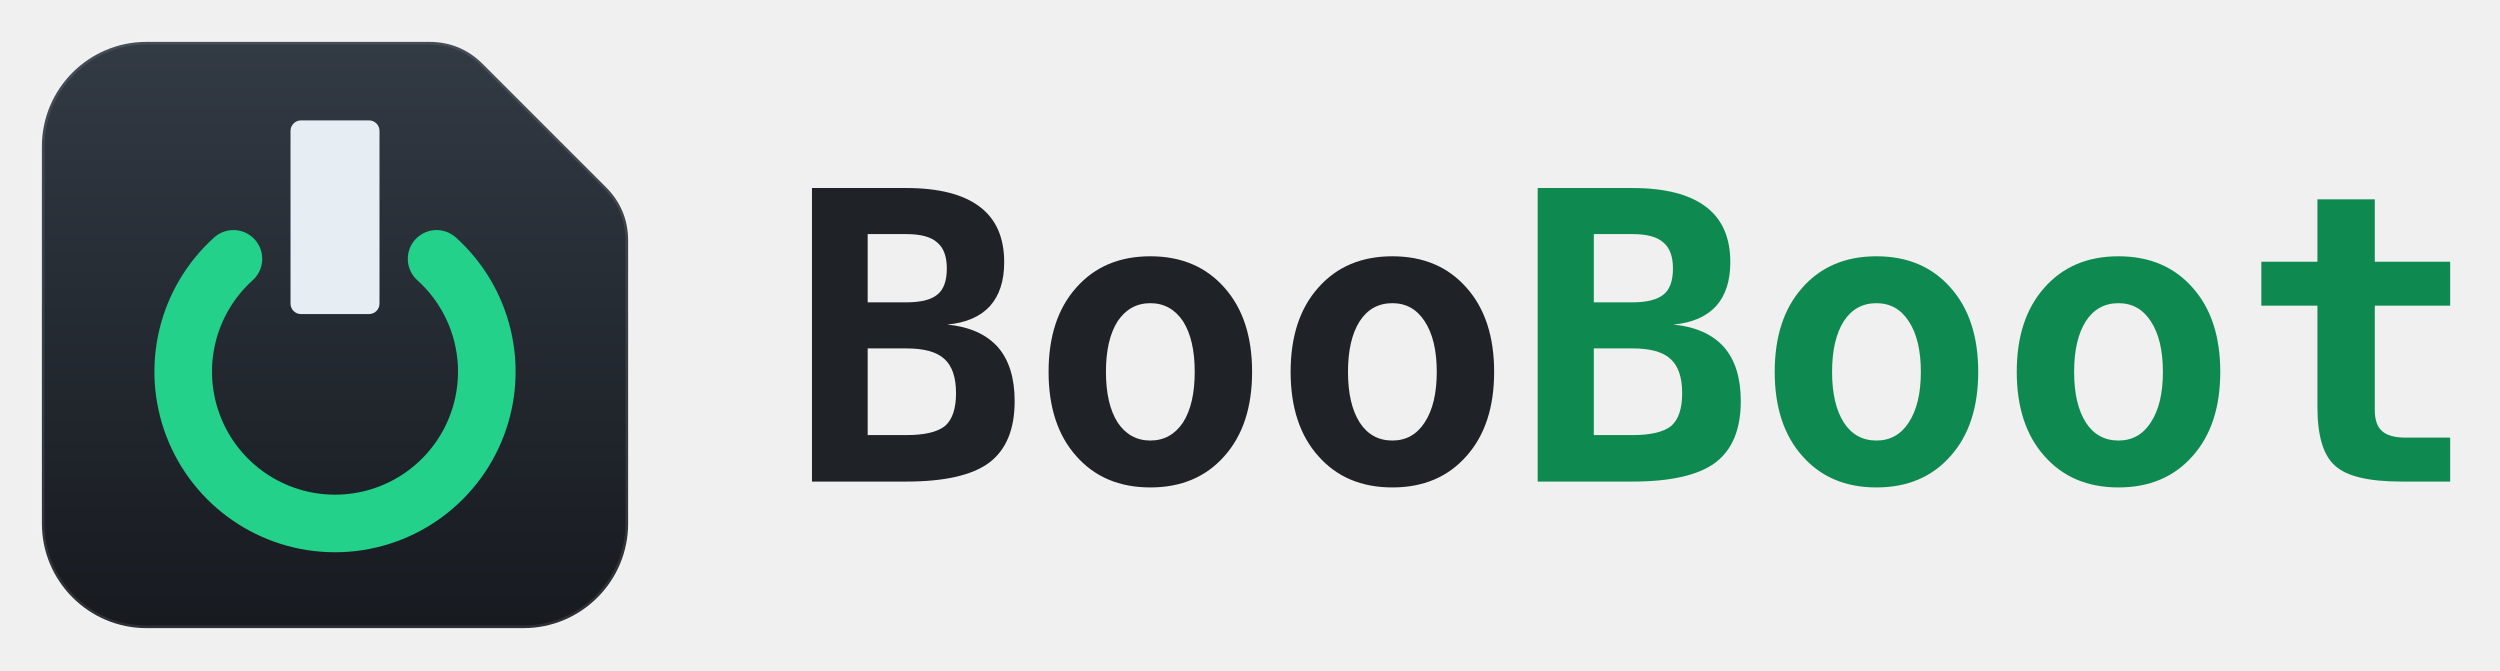
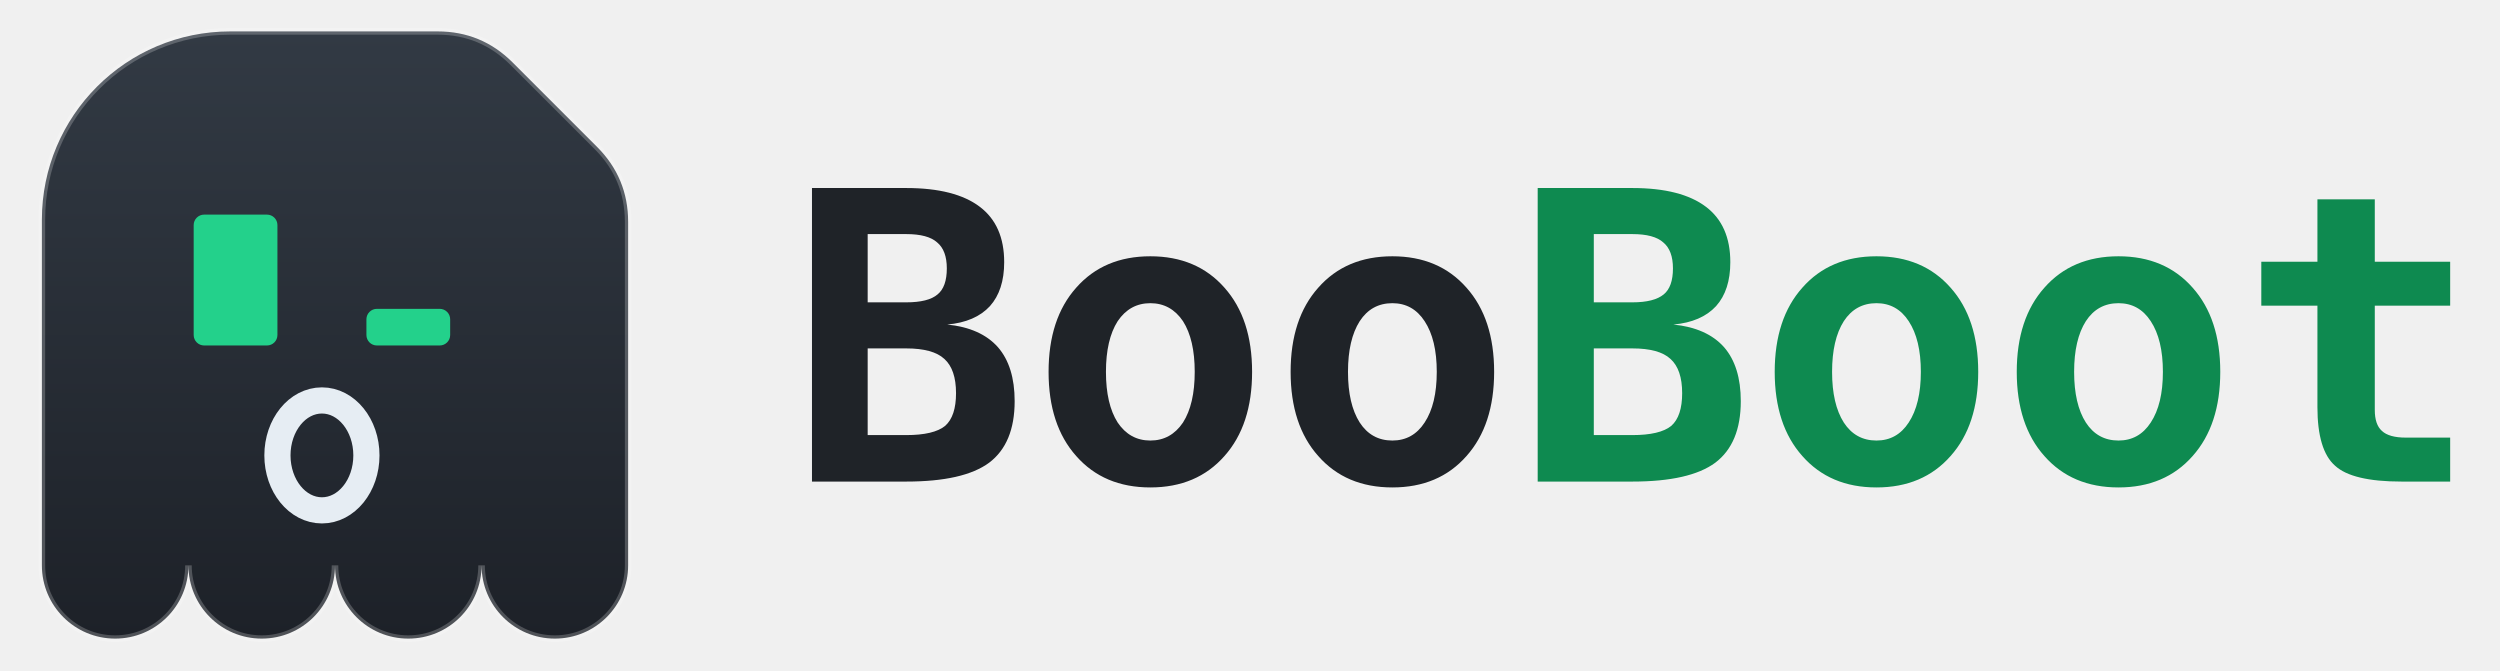
<svg xmlns="http://www.w3.org/2000/svg" viewBox="0 0 597 160">
  <defs>
    <linearGradient id="tile" x1="0" y1="0" x2="0" y2="1">
      <stop offset="0" stop-color="#323A44" />
-       <stop offset="1" stop-color="#171A1F" />
+       <stop offset="1" stop-color="#1D2128" />
    </linearGradient>
  </defs>
  <g transform="scale(0.625)">
-     <g transform="translate(16 16)">
-       <path d="M40 0H148.00Q160 0 168.49 8.49L215.51 55.51Q224 64 224 76.00V184A40 40 0 0 1 184 224H40A40 40 0 0 1 0 184V40A40 40 0 0 1 40 0Z" fill="url(#tile)" />
-       <path d="M40 0H148.00Q160 0 168.49 8.49L215.51 55.51Q224 64 224 76.00V184A40 40 0 0 1 184 224H40A40 40 0 0 1 0 184V40A40 40 0 0 1 40 0Z" fill="none" stroke="#FFFFFF" stroke-opacity="0.1" stroke-width="2" />
-     </g>
-     <path d="M89.19 98.90A58 58 0 1 0 166.81 98.90" fill="none" stroke="#23D18B" stroke-width="22" stroke-linecap="round" />
-     <rect x="111.00" y="46" width="34" height="74" rx="4" fill="#E6EDF3" />
+     <path d="M88 12H167.20Q184 12 195.88 23.88L228.12 56.12Q240 68 240 84.80V216.00A28.00 28.00 0 0 1 184.00 216.00A28.00 28.00 0 0 1 128.00 216.00A28.00 28.00 0 0 1 72.00 216.00A28.00 28.00 0 0 1 16.00 216.00V84A72 72 0 0 1 88 12Z" fill="url(#tile)" />
+     <path d="M88 12H167.20Q184 12 195.88 23.88L228.12 56.12Q240 68 240 84.80V216.00A28.00 28.00 0 0 1 184.00 216.00A28.00 28.00 0 0 1 128.00 216.00A28.00 28.00 0 0 1 72.00 216.00A28.00 28.00 0 0 1 16.00 216.00V84A72 72 0 0 1 88 12Z" fill="none" stroke="#FFFFFF" stroke-opacity="0.22" stroke-width="2.5" />
+     <rect x="74" y="82" width="32" height="50" rx="4" fill="#23D18B" />
+     <rect x="140" y="118" width="32" height="14" rx="4" fill="#23D18B" />
+     <ellipse cx="123" cy="174" rx="17" ry="21" fill="none" stroke="#E6EDF3" stroke-width="10" />
  </g>
  <path d="M207.2 83.2V103.9H216.4Q223.0 103.9 225.7 101.7Q228.3 99.4 228.3 93.9Q228.3 88.2 225.5 85.7Q222.8 83.2 216.4 83.2ZM207.2 55.9V72.2H216.4Q221.7 72.2 223.9 70.3Q226.1 68.5 226.1 64.1Q226.1 59.8 223.8 57.9Q221.6 55.9 216.4 55.9ZM193.9 44.9H216.4Q228.1 44.9 234.0 49.4Q239.8 53.8 239.8 62.6Q239.8 69.3 236.4 73.1Q232.9 76.9 226.2 77.5Q234.2 78.3 238.3 82.9Q242.3 87.5 242.3 95.8Q242.3 105.9 236.2 110.5Q230.1 115.0 216.4 115.0H193.9Z M274.7 72.4Q269.8 72.4 266.9 76.7Q264.1 81.1 264.1 88.8Q264.1 96.5 266.9 100.9Q269.8 105.2 274.7 105.2Q279.6 105.2 282.5 100.9Q285.3 96.5 285.3 88.8Q285.3 81.1 282.5 76.7Q279.6 72.4 274.7 72.4ZM250.4 88.8Q250.4 76.1 257.0 68.7Q263.6 61.2 274.7 61.2Q285.8 61.2 292.4 68.7Q299.0 76.1 299.0 88.8Q299.0 101.5 292.4 108.9Q285.8 116.4 274.7 116.4Q263.6 116.4 257.0 108.9Q250.4 101.5 250.4 88.8Z M332.5 72.4Q327.5 72.4 324.7 76.7Q321.9 81.1 321.9 88.8Q321.9 96.5 324.7 100.9Q327.5 105.2 332.5 105.2Q337.4 105.2 340.2 100.9Q343.1 96.5 343.1 88.8Q343.1 81.1 340.2 76.7Q337.4 72.4 332.5 72.4ZM308.2 88.8Q308.2 76.1 314.8 68.7Q321.4 61.2 332.5 61.2Q343.6 61.2 350.2 68.7Q356.8 76.1 356.8 88.8Q356.8 101.5 350.2 108.9Q343.6 116.4 332.5 116.4Q321.4 116.4 314.8 108.9Q308.2 101.5 308.2 88.8Z" fill="#1F2328" />
  <path d="M380.6 83.2V103.9H389.8Q396.4 103.9 399.1 101.7Q401.7 99.4 401.7 93.9Q401.7 88.2 398.9 85.7Q396.2 83.2 389.8 83.2ZM380.6 55.9V72.2H389.8Q395.0 72.2 397.3 70.3Q399.5 68.5 399.5 64.1Q399.5 59.8 397.2 57.9Q395.0 55.9 389.8 55.9ZM367.2 44.9H389.8Q401.5 44.9 407.4 49.4Q413.2 53.8 413.2 62.6Q413.2 69.3 409.8 73.1Q406.3 76.9 399.6 77.5Q407.6 78.3 411.7 82.9Q415.7 87.5 415.7 95.8Q415.7 105.9 409.6 110.5Q403.5 115.0 389.8 115.0H367.2Z M448.1 72.4Q443.1 72.4 440.3 76.7Q437.5 81.1 437.5 88.8Q437.5 96.5 440.3 100.9Q443.1 105.2 448.1 105.2Q453.0 105.2 455.8 100.9Q458.7 96.5 458.7 88.8Q458.7 81.1 455.8 76.7Q453.0 72.4 448.1 72.4ZM423.8 88.8Q423.8 76.1 430.4 68.7Q437.0 61.2 448.1 61.2Q459.2 61.2 465.8 68.7Q472.4 76.1 472.4 88.8Q472.4 101.5 465.8 108.9Q459.2 116.4 448.1 116.4Q437.0 116.4 430.4 108.9Q423.8 101.5 423.8 88.8Z M505.9 72.4Q500.9 72.4 498.1 76.7Q495.3 81.1 495.3 88.8Q495.3 96.5 498.1 100.9Q500.9 105.2 505.9 105.2Q510.8 105.2 513.6 100.9Q516.5 96.5 516.5 88.8Q516.5 81.1 513.6 76.7Q510.8 72.4 505.9 72.4ZM481.6 88.8Q481.6 76.1 488.2 68.7Q494.8 61.2 505.9 61.2Q517.0 61.2 523.6 68.7Q530.2 76.1 530.2 88.8Q530.2 101.5 523.6 108.9Q517.0 116.4 505.9 116.4Q494.8 116.4 488.2 108.9Q481.6 101.5 481.6 88.8Z M567.1 47.6V62.5H585.1V73.0H567.1V97.9Q567.1 101.4 568.8 102.9Q570.5 104.5 574.5 104.5H585.1V115.0H573.5Q561.7 115.0 557.6 111.2Q553.4 107.5 553.4 97.2V73.0H540.0V62.5H553.4V47.6Z" fill="#0E8A50" />
</svg>
